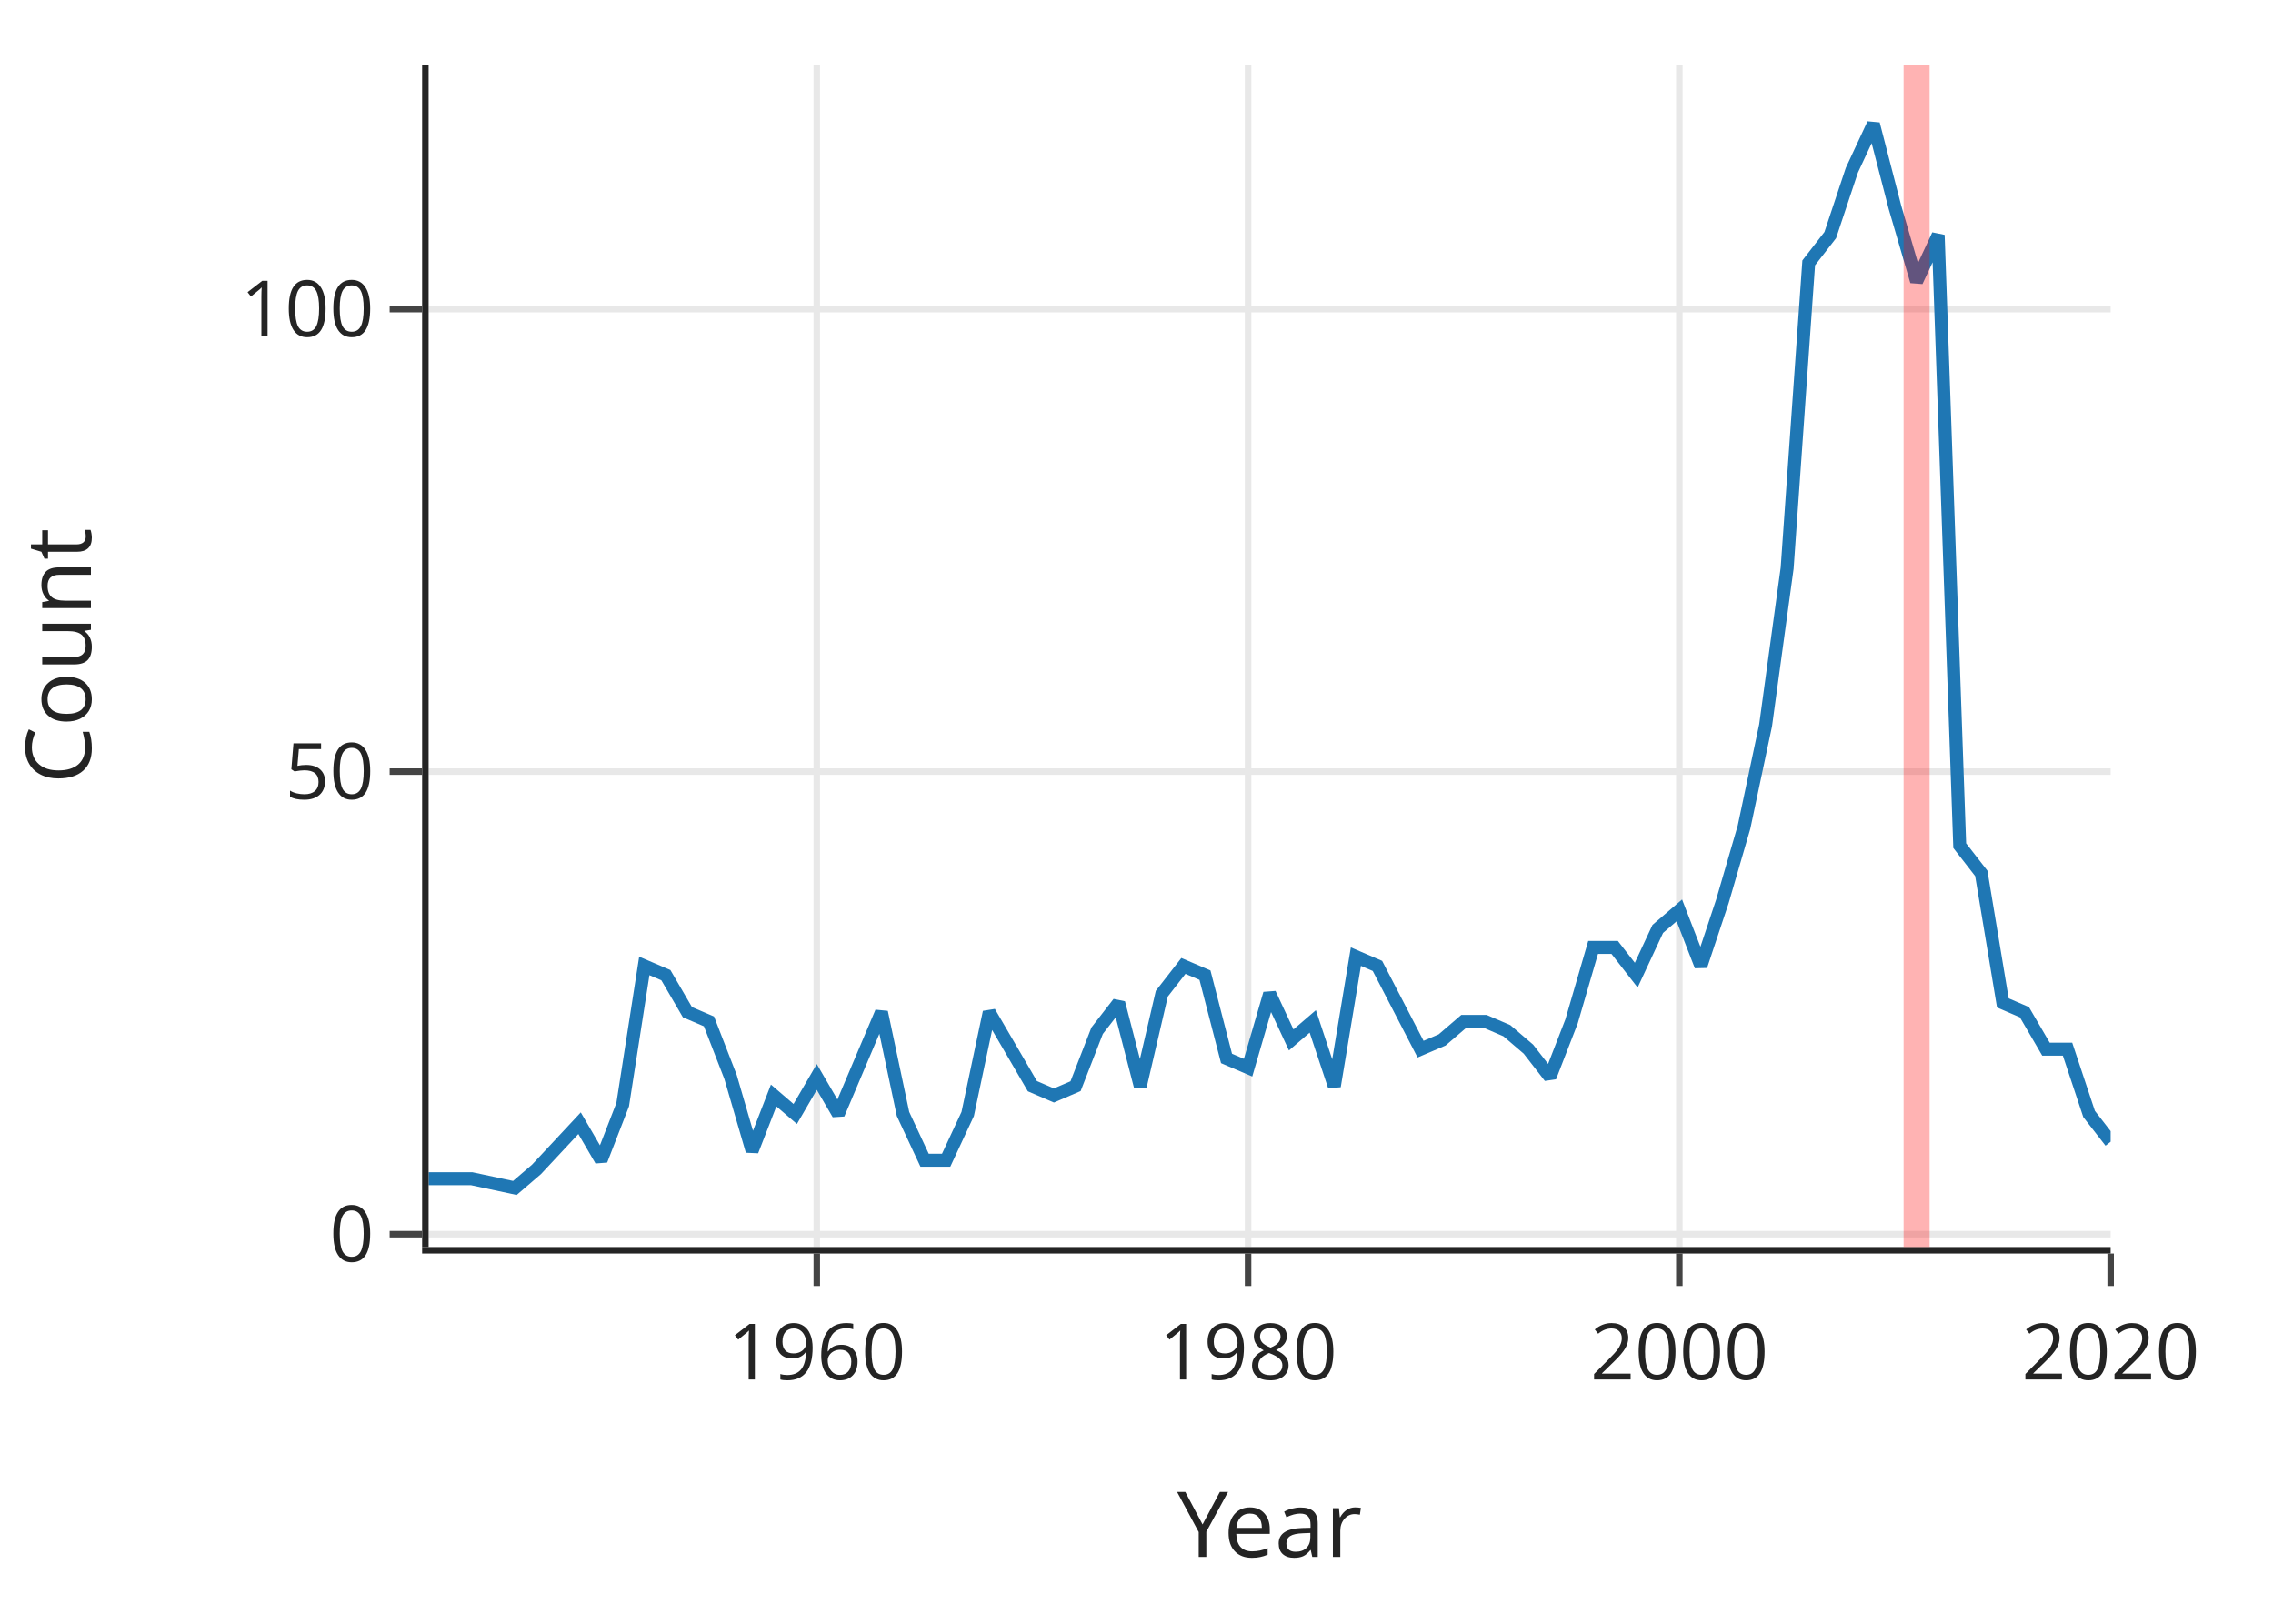
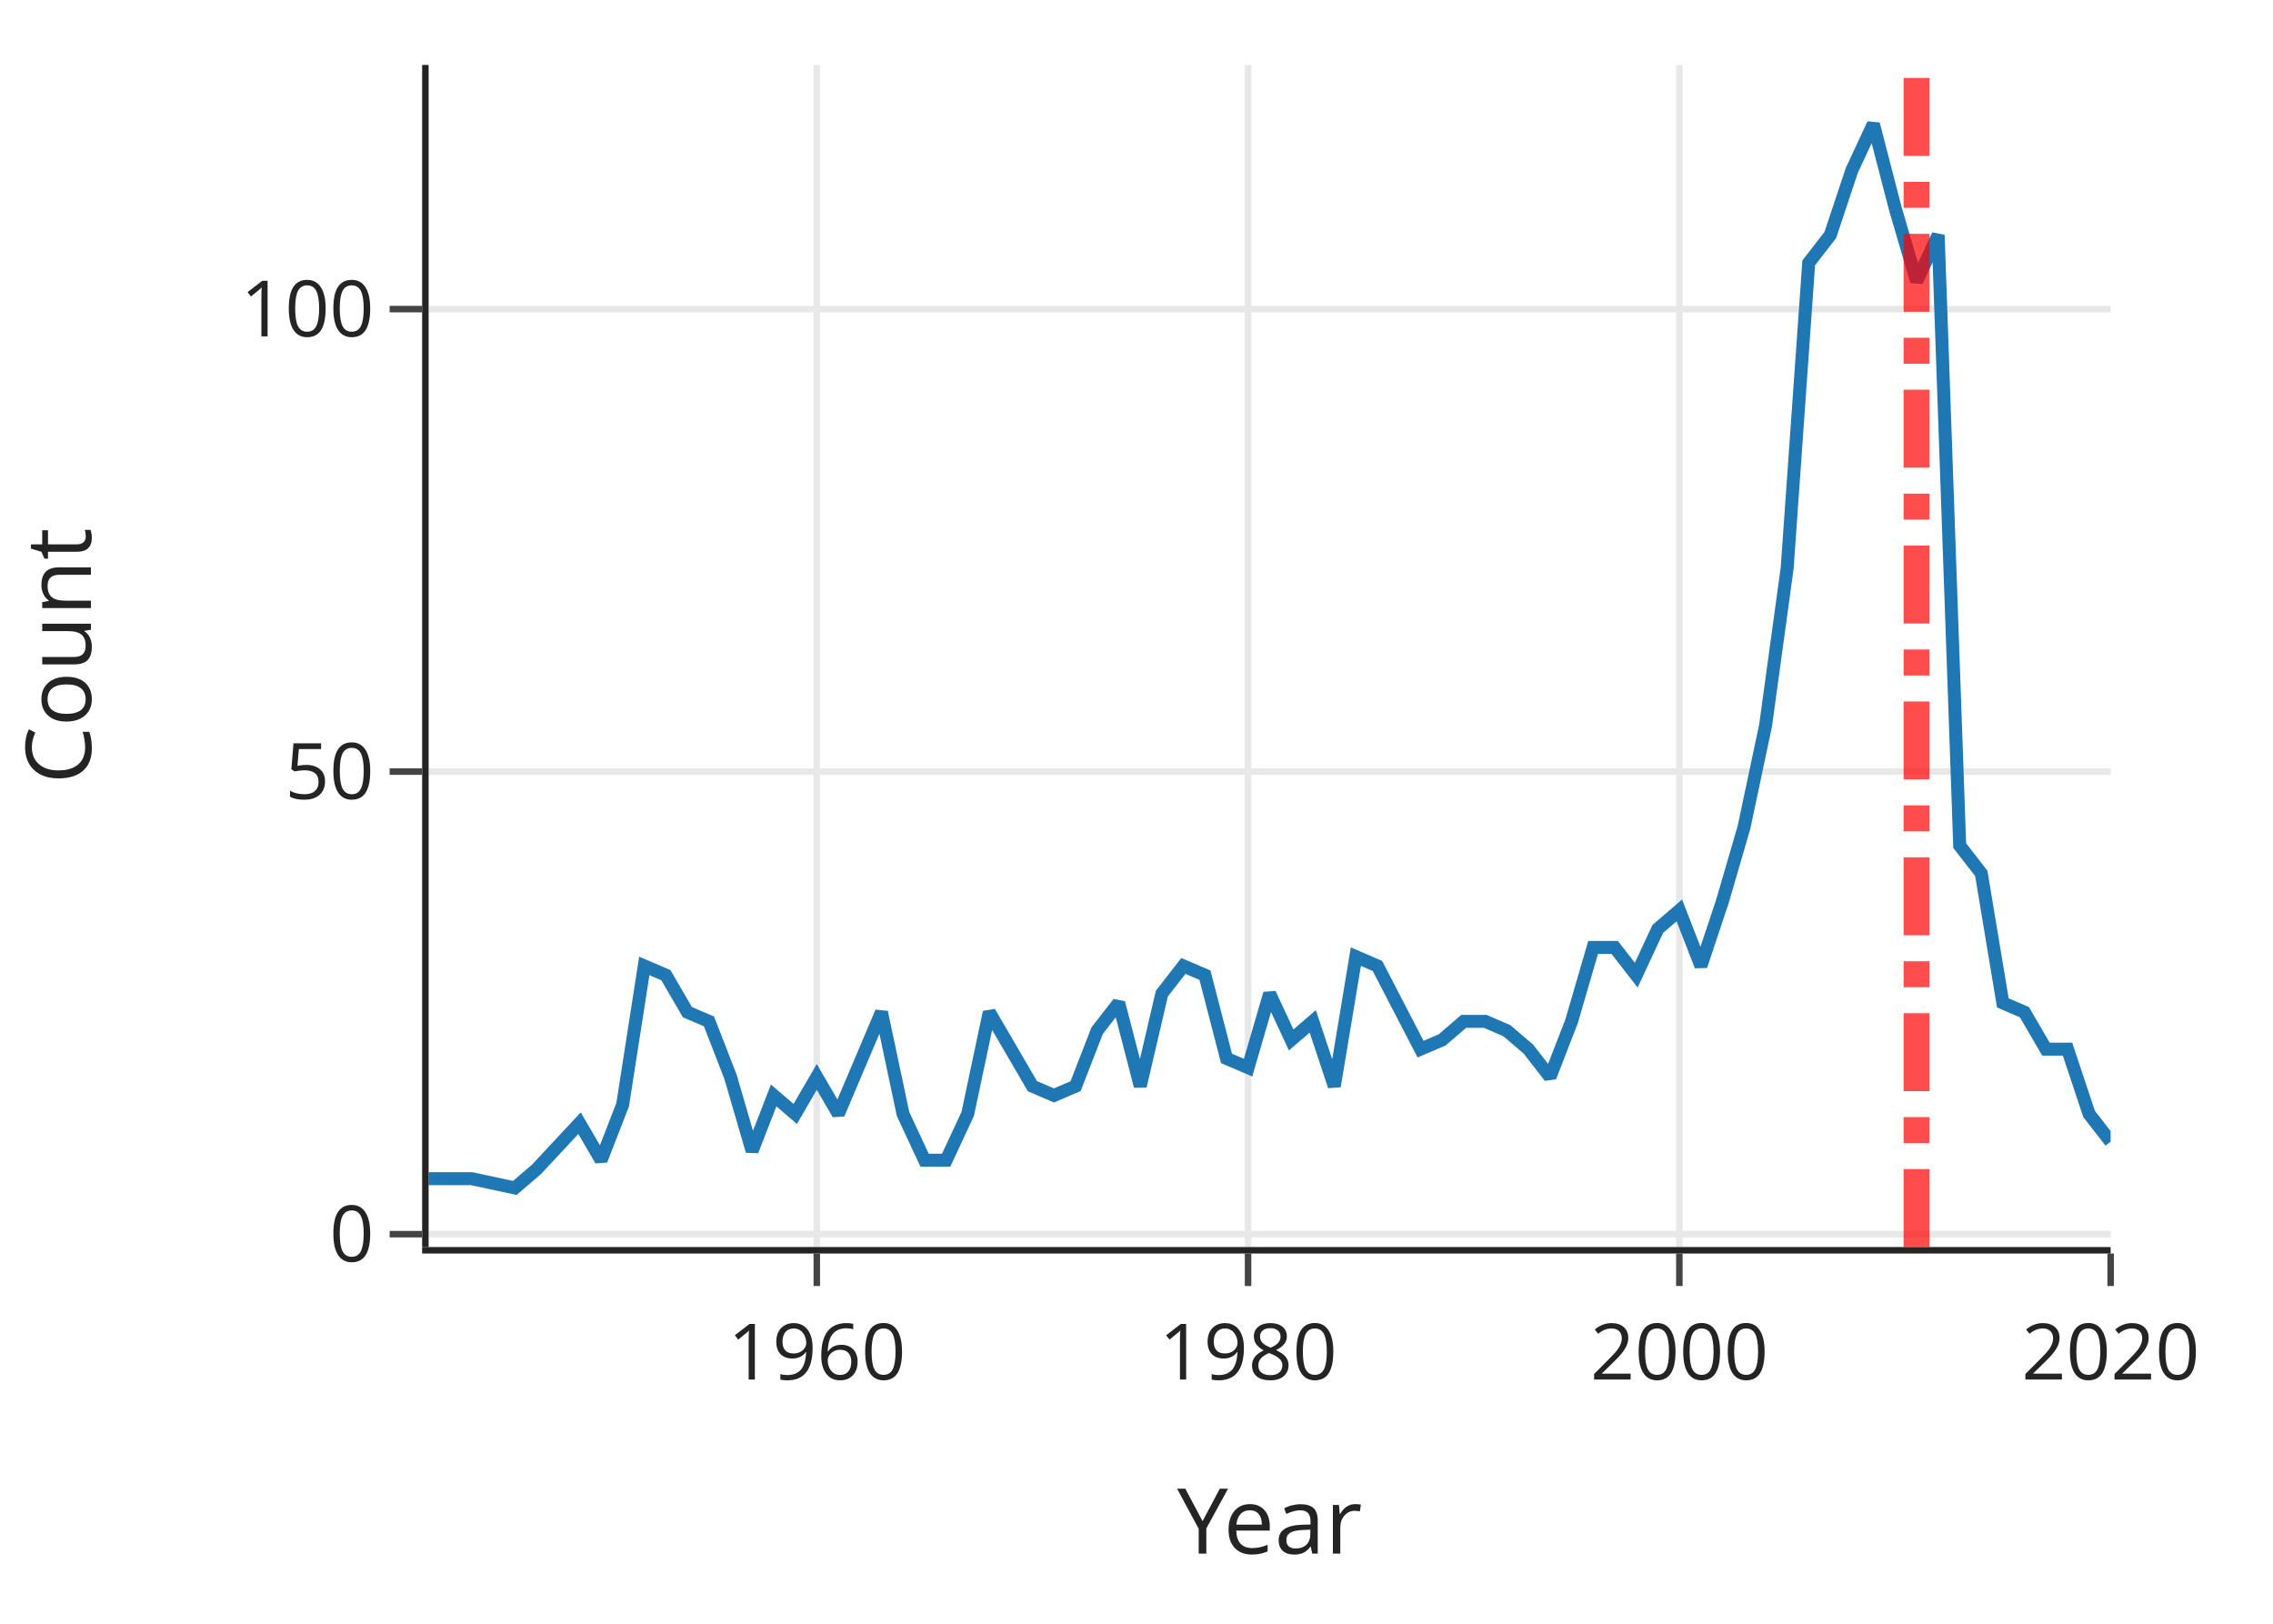
<svg xmlns="http://www.w3.org/2000/svg" class="main-svg" width="350" height="250" style="" viewBox="0 0 350 250">
  <rect x="0" y="0" width="350" height="250" style="fill: rgb(255, 255, 255); fill-opacity: 1;" />
-   <defs id="defs-4dbbea">
+   <defs id="defs-241892">
    <g class="clips">
-       <clipPath id="clip4dbbeaxyplot" class="plotclip">
+       <clipPath id="clip241892xyplot" class="plotclip">
        <rect width="259" height="182" />
      </clipPath>
-       <clipPath class="axesclip" id="clip4dbbeax">
+       <clipPath class="axesclip" id="clip241892x">
        <rect x="66" y="0" width="259" height="250" />
      </clipPath>
-       <clipPath class="axesclip" id="clip4dbbeay">
+       <clipPath class="axesclip" id="clip241892y">
        <rect x="0" y="10" width="350" height="182" />
      </clipPath>
-       <clipPath class="axesclip" id="clip4dbbeaxy">
+       <clipPath class="axesclip" id="clip241892xy">
        <rect x="66" y="10" width="259" height="182" />
      </clipPath>
    </g>
    <g class="gradients" />
    <g class="patterns" />
  </defs>
  <g class="bglayer" />
  <g class="layer-below">
    <g class="imagelayer" />
    <g class="shapelayer" />
  </g>
  <g class="cartesianlayer">
    <g class="subplot xy">
      <g class="layer-subplot">
        <g class="shapelayer" />
        <g class="imagelayer" />
+       </g>
+       <g class="minor-gridlayer">
+         <g class="x" />
+         <g class="y" />
      </g>
      <g class="gridlayer">
        <g class="x">
          <path class="xgrid crisp" transform="translate(125.77,0)" d="M0,10v182" style="stroke: rgb(232, 232, 232); stroke-opacity: 1; stroke-width: 1px;" />
          <path class="xgrid crisp" transform="translate(192.18,0)" d="M0,10v182" style="stroke: rgb(232, 232, 232); stroke-opacity: 1; stroke-width: 1px;" />
          <path class="xgrid crisp" transform="translate(258.59,0)" d="M0,10v182" style="stroke: rgb(232, 232, 232); stroke-opacity: 1; stroke-width: 1px;" />
        </g>
        <g class="y">
          <path class="ygrid crisp" transform="translate(0,190.02)" d="M66,0h259" style="stroke: rgb(232, 232, 232); stroke-opacity: 1; stroke-width: 1px;" />
          <path class="ygrid crisp" transform="translate(0,118.8)" d="M66,0h259" style="stroke: rgb(232, 232, 232); stroke-opacity: 1; stroke-width: 1px;" />
          <path class="ygrid crisp" transform="translate(0,47.59)" d="M66,0h259" style="stroke: rgb(232, 232, 232); stroke-opacity: 1; stroke-width: 1px;" />
        </g>
      </g>
      <g class="zerolinelayer" />
      <path class="xlines-below" />
      <path class="ylines-below" />
      <g class="overlines-below" />
      <g class="xaxislayer-below" />
      <g class="yaxislayer-below" />
      <g class="overaxes-below" />
-       <g class="plot" transform="translate(66,10)" clip-path="url(#clip4dbbeaxyplot)">
+       <g class="plot" transform="translate(66,10)" clip-path="url(#clip241892xyplot)">
        <g class="scatterlayer mlayer">
-           <g class="trace scatter trace38fbef" style="stroke-miterlimit: 2; opacity: 1;">
+           <g class="trace scatter trace2f5ef2" style="stroke-miterlimit: 2; opacity: 1;">
            <g class="fills" />
            <g class="errorbars" />
            <g class="lines">
-               <path class="js-line" d="M259,165.78L255.68,161.51L252.36,151.53L249.04,151.53L245.72,145.84L242.4,144.41L239.08,124.47L235.76,120.2L232.44,26.19L229.12,33.31L225.79,21.92L222.47,9.1L219.15,16.22L215.83,26.19L212.51,30.47L209.19,77.47L205.87,101.68L202.55,117.35L199.23,128.75L195.91,138.72L192.59,130.17L189.27,133.02L185.95,140.14L182.63,135.87L179.31,135.87L175.99,147.26L172.67,155.81L169.35,151.53L166.03,148.69L162.71,147.26L159.38,147.26L156.06,150.11L152.74,151.53L146.1,138.72L142.78,137.29L139.46,157.23L136.14,147.26L132.82,150.11L129.5,142.99L126.18,154.38L122.86,152.96L119.54,140.14L116.22,138.72L112.9,142.99L109.58,157.23L106.26,144.41L102.94,148.69L99.62,157.23L96.29,158.66L92.97,157.23L89.65,151.53L86.33,145.84L83.01,161.51L79.69,168.63L76.37,168.63L73.05,161.51L69.73,145.84L63.09,161.51L59.77,155.81L56.45,161.51L53.13,158.66L49.81,167.2L46.49,155.81L43.17,147.26L39.85,145.84L36.53,140.14L33.21,138.72L29.88,160.08L26.56,168.63L23.24,162.93L16.6,170.05L13.28,172.9L6.64,171.48L0,171.48" style="vector-effect: non-scaling-stroke; fill: none; stroke: rgb(31, 119, 180); stroke-opacity: 1; stroke-width: 2px; opacity: 1;" />
+               <path class="js-line" d="M259,165.78L255.68,161.51L252.36,151.53L249.04,151.53L245.72,145.84L242.4,144.41L239.08,124.47L235.76,120.2L232.44,26.19L229.12,33.31L225.79,21.92L222.47,9.1L219.15,16.22L215.83,26.19L212.51,30.47L209.19,77.47L205.87,101.68L202.55,117.35L199.23,128.75L195.91,138.72L192.59,130.17L189.27,133.02L185.95,140.14L182.63,135.87L179.31,135.87L175.99,147.26L172.67,155.81L169.35,151.53L166.03,148.69L162.71,147.26L159.38,147.26L156.06,150.11L152.74,151.53L146.1,138.72L142.78,137.29L139.46,157.23L136.14,147.26L132.82,150.11L129.5,142.99L126.18,154.38L122.86,152.96L119.54,140.14L116.22,138.72L112.9,142.99L109.58,157.23L106.26,144.41L102.94,148.69L99.62,157.23L96.29,158.66L92.97,157.23L89.65,151.53L86.33,145.84L83.01,161.51L79.69,168.63L76.37,168.63L73.05,161.51L69.73,145.84L63.09,161.51L59.77,155.81L56.45,161.51L53.13,158.66L49.81,167.2L46.49,155.81L43.17,147.26L39.85,145.84L36.53,140.14L33.21,138.72L29.88,160.08L26.56,168.63L23.24,162.93L16.6,170.05L13.28,172.9L6.64,171.48L0,171.48" style="vector-effect: none; fill: none; stroke: rgb(31, 119, 180); stroke-opacity: 1; stroke-width: 2px; opacity: 1;" />
            </g>
            <g class="points" />
            <g class="text" />
          </g>
        </g>
      </g>
      <g class="overplot" />
      <path class="xlines-above crisp" d="M65,192.5H325" style="fill: none; stroke-width: 1px; stroke: rgb(36, 36, 36); stroke-opacity: 1;" />
      <path class="ylines-above crisp" d="M65.5,10V192" style="fill: none; stroke-width: 1px; stroke: rgb(36, 36, 36); stroke-opacity: 1;" />
      <g class="overlines-above" />
      <g class="xaxislayer-above">
        <path class="xtick ticks crisp" d="M0,193v5" transform="translate(125.77,0)" style="stroke: rgb(68, 68, 68); stroke-opacity: 1; stroke-width: 1px;" />
        <path class="xtick ticks crisp" d="M0,193v5" transform="translate(192.18,0)" style="stroke: rgb(68, 68, 68); stroke-opacity: 1; stroke-width: 1px;" />
        <path class="xtick ticks crisp" d="M0,193v5" transform="translate(258.59,0)" style="stroke: rgb(68, 68, 68); stroke-opacity: 1; stroke-width: 1px;" />
        <path class="xtick ticks crisp" d="M0,193v5" transform="translate(325,0)" style="stroke: rgb(68, 68, 68); stroke-opacity: 1; stroke-width: 1px;" />
        <g class="xtick">
          <text text-anchor="middle" x="0" y="212.4" transform="translate(125.77,0)" style="font-family: 'Open Sans', verdana, arial, sans-serif; font-size: 12px; fill: rgb(36, 36, 36); fill-opacity: 1; white-space: pre; opacity: 1;">1960</text>
        </g>
        <g class="xtick">
          <text text-anchor="middle" x="0" y="212.4" style="font-family: 'Open Sans', verdana, arial, sans-serif; font-size: 12px; fill: rgb(36, 36, 36); fill-opacity: 1; white-space: pre; opacity: 1;" transform="translate(192.18,0)">1980</text>
        </g>
        <g class="xtick">
          <text text-anchor="middle" x="0" y="212.4" style="font-family: 'Open Sans', verdana, arial, sans-serif; font-size: 12px; fill: rgb(36, 36, 36); fill-opacity: 1; white-space: pre; opacity: 1;" transform="translate(258.59,0)">2000</text>
        </g>
        <g class="xtick">
          <text text-anchor="middle" x="0" y="212.4" style="font-family: 'Open Sans', verdana, arial, sans-serif; font-size: 12px; fill: rgb(36, 36, 36); fill-opacity: 1; white-space: pre; opacity: 1;" transform="translate(325,0)">2020</text>
        </g>
      </g>
      <g class="yaxislayer-above">
        <path class="ytick ticks crisp" d="M65,0h-5" transform="translate(0,190.02)" style="stroke: rgb(68, 68, 68); stroke-opacity: 1; stroke-width: 1px;" />
        <path class="ytick ticks crisp" d="M65,0h-5" transform="translate(0,118.8)" style="stroke: rgb(68, 68, 68); stroke-opacity: 1; stroke-width: 1px;" />
        <path class="ytick ticks crisp" d="M65,0h-5" transform="translate(0,47.59)" style="stroke: rgb(68, 68, 68); stroke-opacity: 1; stroke-width: 1px;" />
        <g class="ytick">
          <text text-anchor="end" x="57.6" y="4.2" transform="translate(0,190.02)" style="font-family: 'Open Sans', verdana, arial, sans-serif; font-size: 12px; fill: rgb(36, 36, 36); fill-opacity: 1; white-space: pre; opacity: 1;">0</text>
        </g>
        <g class="ytick">
          <text text-anchor="end" x="57.6" y="4.2" style="font-family: 'Open Sans', verdana, arial, sans-serif; font-size: 12px; fill: rgb(36, 36, 36); fill-opacity: 1; white-space: pre; opacity: 1;" transform="translate(0,118.8)">50</text>
        </g>
        <g class="ytick">
          <text text-anchor="end" x="57.6" y="4.2" style="font-family: 'Open Sans', verdana, arial, sans-serif; font-size: 12px; fill: rgb(36, 36, 36); fill-opacity: 1; white-space: pre; opacity: 1;" transform="translate(0,47.59)">100</text>
        </g>
      </g>
      <g class="overaxes-above" />
    </g>
  </g>
  <g class="polarlayer" />
  <g class="smithlayer" />
  <g class="ternarylayer" />
  <g class="geolayer" />
  <g class="funnelarealayer" />
  <g class="pielayer" />
  <g class="iciclelayer" />
  <g class="treemaplayer" />
  <g class="sunburstlayer" />
  <g class="glimages" />
-   <defs id="topdefs-4dbbea">
+   <defs id="topdefs-241892">
    <g class="clips" />
  </defs>
  <g class="layer-above">
    <g class="imagelayer" />
    <g class="shapelayer">
-       <path data-index="0" fill-rule="evenodd" d="M295.12,192L295.12,10" clip-path="url(#clip4dbbeax)" style="opacity: 0.3; stroke: rgb(255, 0, 0); stroke-opacity: 1; fill: rgb(0, 0, 0); fill-opacity: 1; stroke-width: 4px;" />
+       <g class="shape-group" data-index="0" clip-path="url(#clip241892x)">
+         <path data-index="0" fill-rule="evenodd" d="M295.12,192L295.12,10" style="opacity: 0.7; stroke: rgb(255, 0, 0); stroke-opacity: 1; fill: rgb(0, 0, 0); fill-opacity: 1; stroke-dasharray: 12px, 4px, 4px, 4px; stroke-width: 4px;" />
+       </g>
    </g>
  </g>
  <g class="infolayer">
    <g class="g-gtitle" />
    <g class="g-xtitle">
-       <text class="xtitle" x="195.5" y="239.706" text-anchor="middle" style="font-family: 'Open Sans', verdana, arial, sans-serif; font-size: 14px; fill: rgb(36, 36, 36); opacity: 1; font-weight: normal; white-space: pre;">Year</text>
+       <text class="xtitle" x="195.5" y="239.206" text-anchor="middle" style="font-family: 'Open Sans', verdana, arial, sans-serif; font-size: 14px; fill: rgb(36, 36, 36); opacity: 1; font-weight: normal; white-space: pre;">Year</text>
    </g>
-     <g class="g-ytitle" transform="translate(4.09668,0)">
-       <text class="ytitle" transform="rotate(-90,9.903125,101)" x="9.903" y="101" text-anchor="middle" style="font-family: 'Open Sans', verdana, arial, sans-serif; font-size: 14px; fill: rgb(36, 36, 36); opacity: 1; font-weight: normal; white-space: pre;">Count</text>
+     <g class="g-ytitle" transform="translate(3.59668,0)">
+       <text class="ytitle" transform="rotate(-90,10.40313,101)" x="10.403" y="101" text-anchor="middle" style="font-family: 'Open Sans', verdana, arial, sans-serif; font-size: 14px; fill: rgb(36, 36, 36); opacity: 1; font-weight: normal; white-space: pre;">Count</text>
    </g>
  </g>
</svg>
